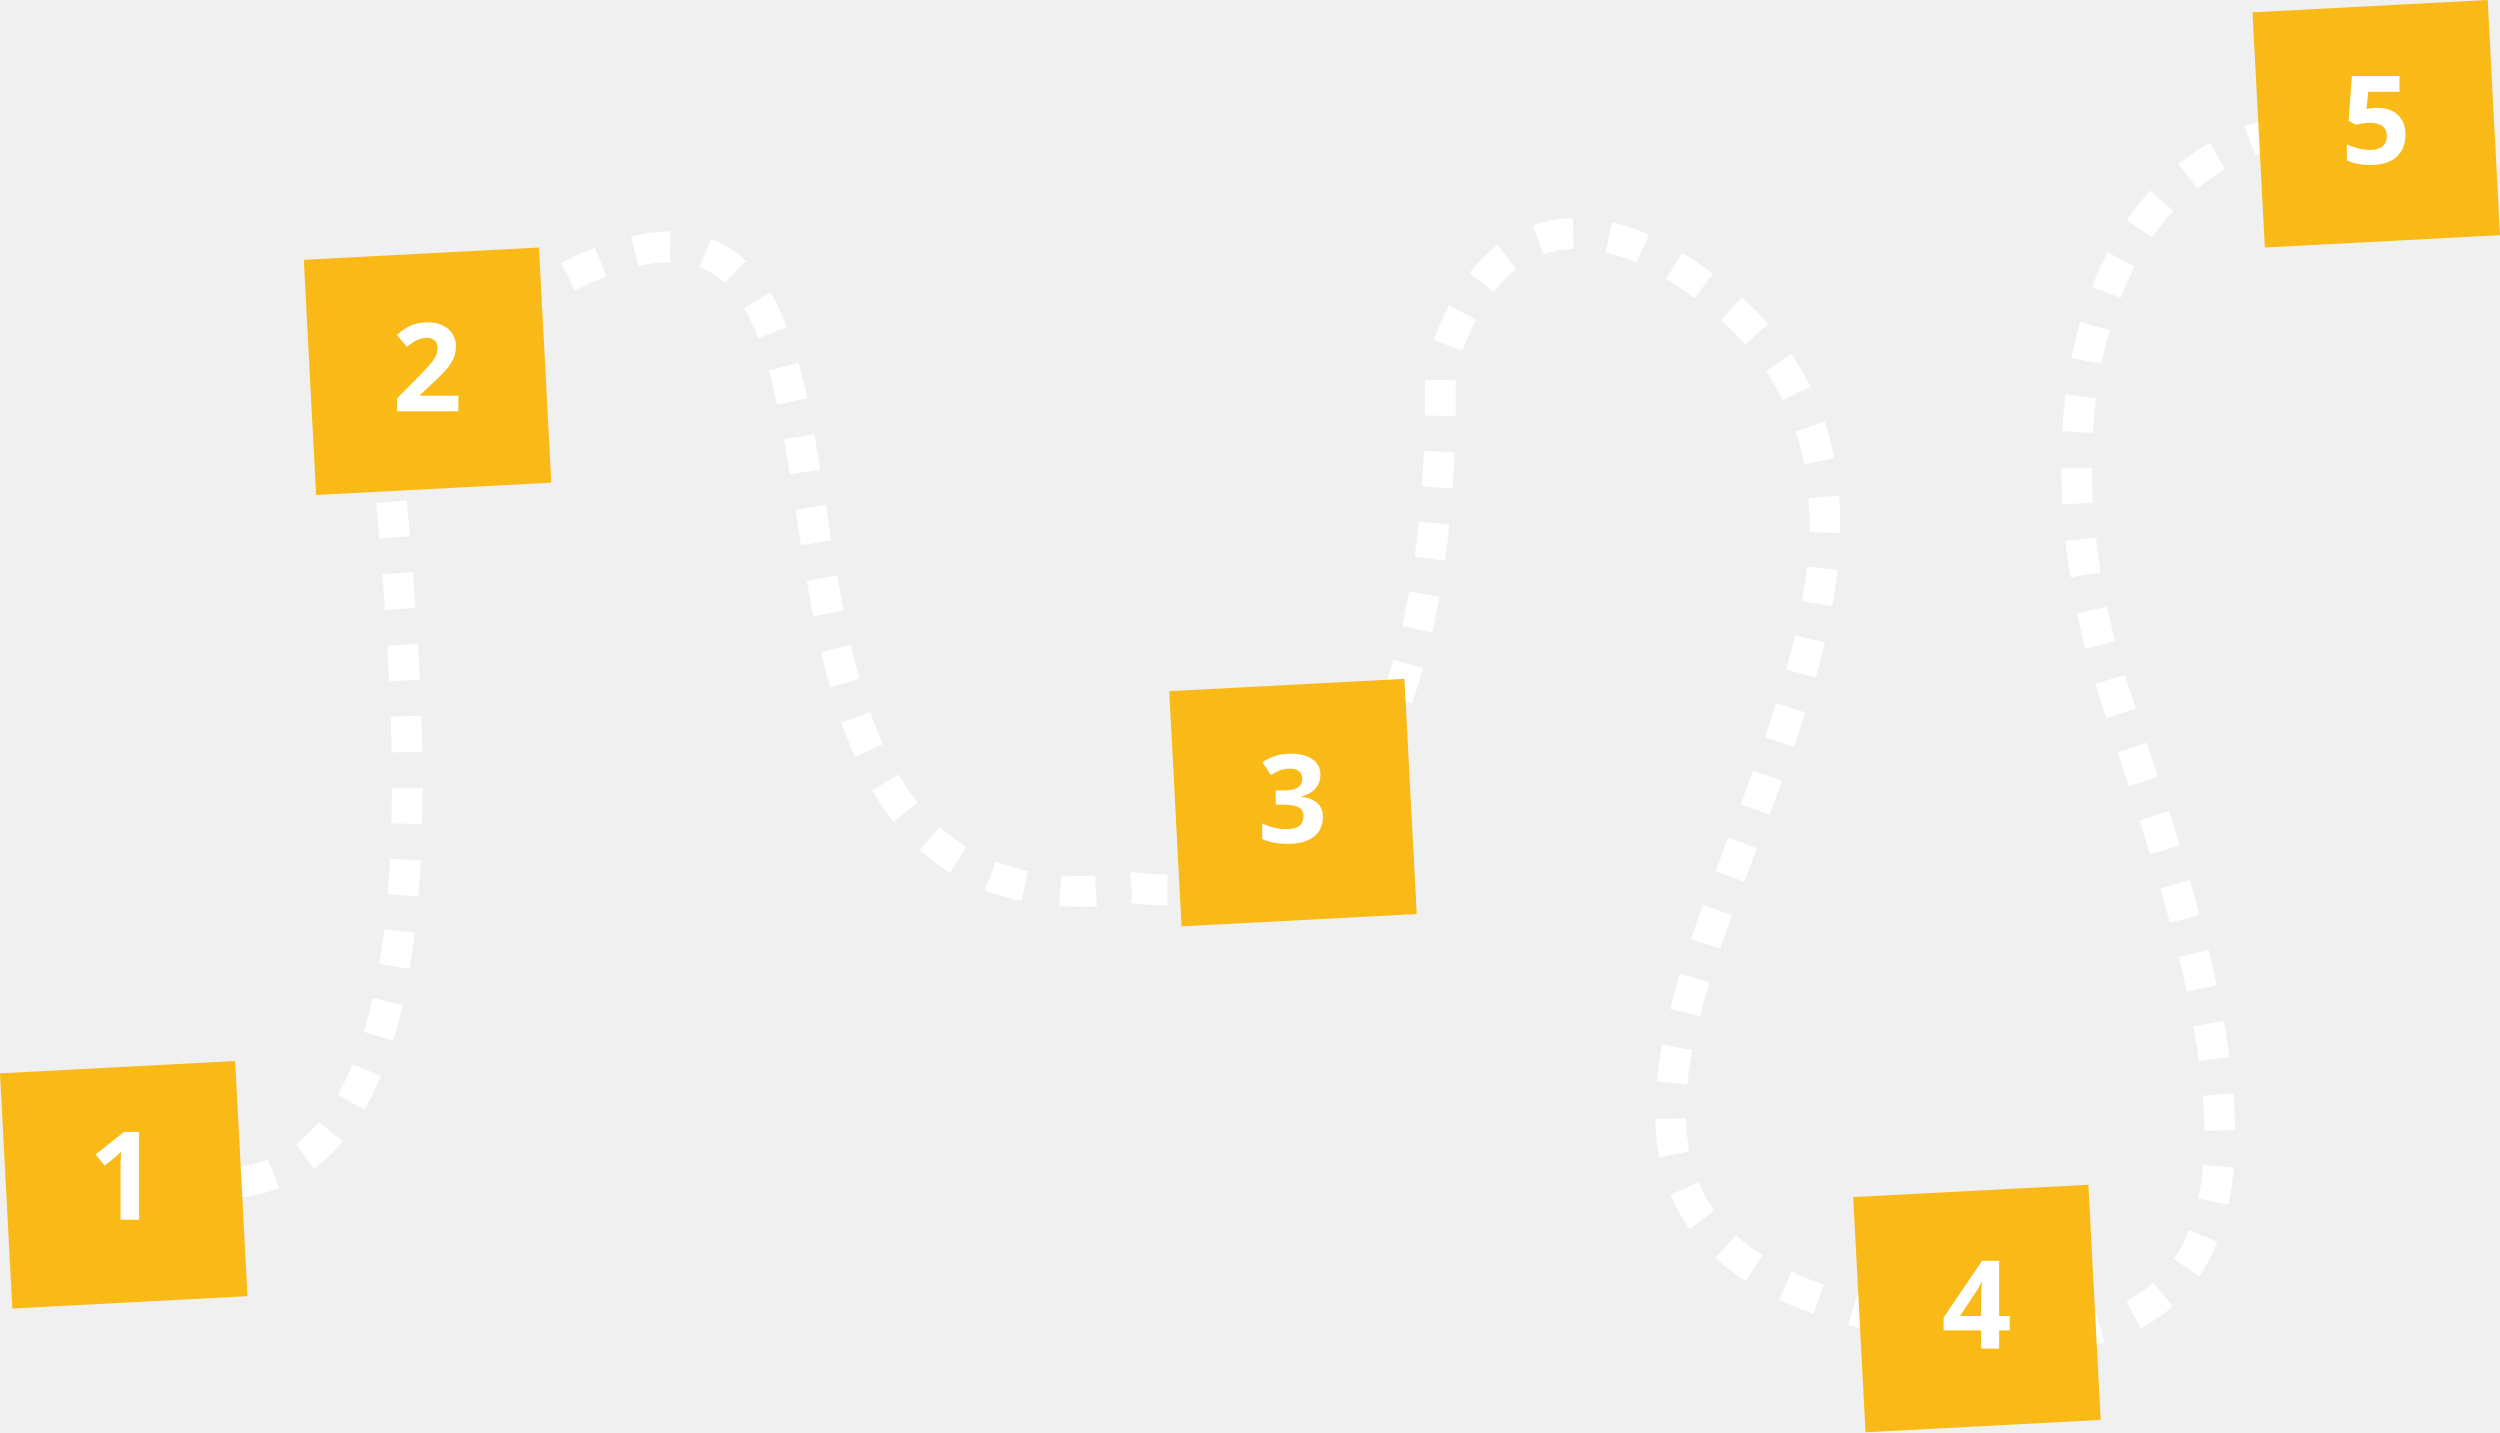
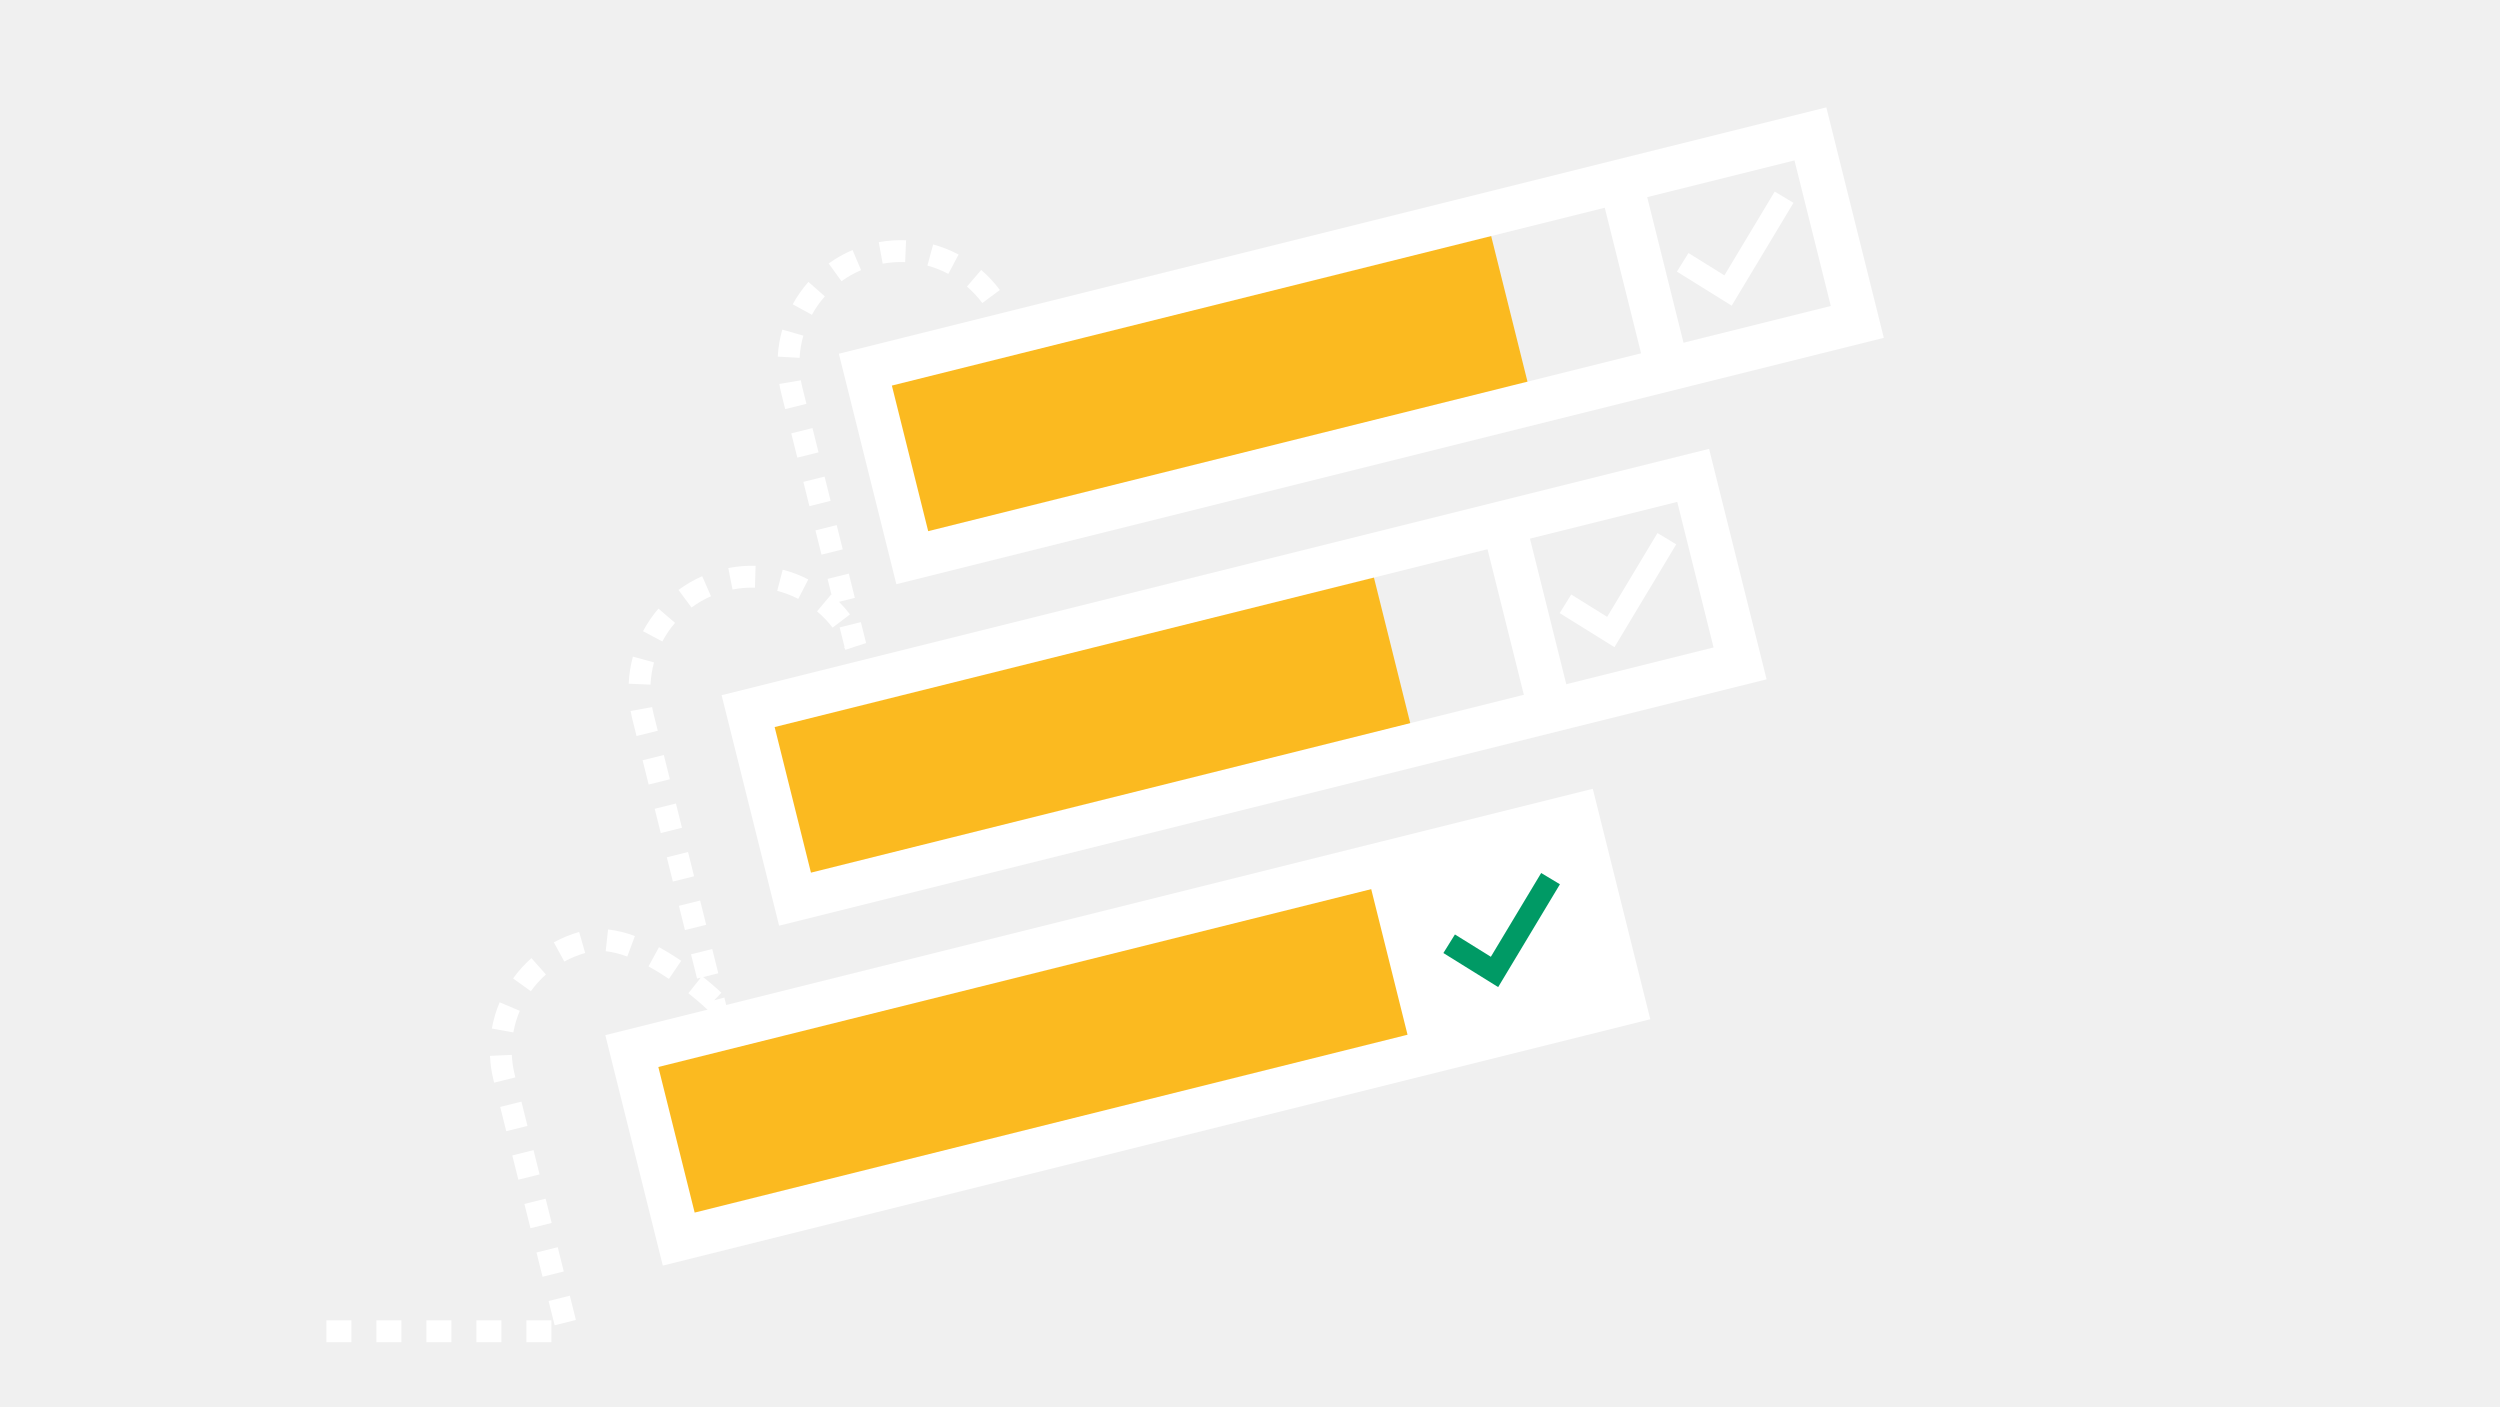
- <svg xmlns="http://www.w3.org/2000/svg" width="488.345" height="279.773" viewBox="0 0 488.345 279.773">
-   <g id="Group_1441" data-name="Group 1441" transform="translate(-619.656 -844.744)">
-     <path id="Path_1614" data-name="Path 1614" d="M-282.547,11569.416c73.975,18.928,36.042-157.584,43.609-151.932,130.453-106.531,36.416,110.557,144.938,95.666,66.169,8.176,59.486-99.555,60.025-101.381,9.541-32.323,30.7-29.115,44.3-20.936,93.852,56.414-66.742,177.357,37.232,205.113s67.609-66.766,49.773-121.946-3.109-119.876,59.664-108.845" transform="translate(935 -10495)" fill="none" stroke="#fff" stroke-width="6" stroke-dasharray="7" />
-     <g id="Group_1385" data-name="Group 1385" transform="translate(490.095 276)">
-       <rect id="Rectangle_216" data-name="Rectangle 216" width="46" height="46" transform="translate(129.561 778.408) rotate(-3)" fill="#f9b400" opacity="0.9" />
-       <text id="_1" data-name="1" transform="translate(153.561 807)" fill="#fff" font-size="24" font-family="sans-serif" font-weight="700">
-         <tspan x="-6.744" y="0">1</tspan>
-       </text>
-     </g>
-     <g id="Group_1386" data-name="Group 1386" transform="translate(360.439 117.088)">
-       <rect id="Rectangle_217" data-name="Rectangle 217" width="46" height="46" transform="translate(318.561 778.408) rotate(-3)" fill="#f9b400" opacity="0.9" />
-       <text id="_2" data-name="2" transform="translate(342.561 808)" fill="#fff" font-size="24" font-family="sans-serif" font-weight="700">
-         <tspan x="-6.744" y="0">2</tspan>
-       </text>
-     </g>
-     <g id="Group_1387" data-name="Group 1387" transform="translate(341.493 201.346)">
-       <rect id="Rectangle_218" data-name="Rectangle 218" width="46" height="46" transform="translate(506.561 778.408) rotate(-3)" fill="#f9b400" opacity="0.9" />
-       <text id="_3" data-name="3" transform="translate(530.561 808)" fill="#fff" font-size="24" font-family="sans-serif" font-weight="700">
-         <tspan x="-6.744" y="0">3</tspan>
-       </text>
-     </g>
-     <g id="Group_1388" data-name="Group 1388" transform="translate(289.095 300.172)">
-       <rect id="Rectangle_219" data-name="Rectangle 219" width="46" height="46" transform="translate(692.561 778.408) rotate(-3)" fill="#f9b400" opacity="0.9" />
-       <text id="_4" data-name="4" transform="translate(716.561 808)" fill="#fff" font-size="24" font-family="sans-serif" font-weight="700">
-         <tspan x="-6.744" y="0">4</tspan>
-       </text>
-     </g>
-     <g id="Group_1389" data-name="Group 1389" transform="translate(175.096 68.743)">
-       <rect id="Rectangle_1309" data-name="Rectangle 1309" width="46" height="46" transform="translate(884.561 778.408) rotate(-3)" fill="#f9b400" opacity="0.9" />
-       <text id="_5" data-name="5" transform="translate(908.561 808)" fill="#fff" font-size="24" font-family="sans-serif" font-weight="700">
-         <tspan x="-6.744" y="0">5</tspan>
-       </text>
+ <svg xmlns="http://www.w3.org/2000/svg" width="1600" height="900" viewBox="0 0 1600 900">
+   <defs>
+     <clipPath id="clip-Steps_to_become">
+       <rect width="1600" height="900" />
+     </clipPath>
+   </defs>
+   <g id="Steps_to_become" data-name="Steps to become" clip-path="url(#clip-Steps_to_become)">
+     <g id="Layer_2" data-name="Layer 2" transform="translate(0 -1011)">
+       <rect id="Rectangle_1" data-name="Rectangle 1" width="409.407" height="119.95" transform="matrix(0.97, -0.242, 0.242, 0.97, 553.832, 1247.576)" fill="#fbba20" />
+       <path id="Rectangle_2" data-name="Rectangle 2" d="M-14-14H637.53V138.058H-14ZM609.53,14H14v96.058H609.53Z" transform="matrix(0.97, -0.242, 0.242, 0.97, 553.832, 1247.576)" fill="#fff" />
+       <path id="Line_7" data-name="Line 7" d="M15.45,119.771-13.584,3.389,13.584-3.389,42.618,112.994Z" transform="translate(1037.238 1126.981)" fill="#fff" />
+       <path id="Path_8" data-name="Path 8" d="M1108.289,1206.634l-35.059-21.8,7.392-11.89,22.986,14.291,32.207-53.617,12,7.209Z" fill="#fff" />
+       <rect id="Rectangle_3" data-name="Rectangle 3" width="409.407" height="119.95" transform="matrix(0.97, -0.242, 0.242, 0.97, 478.801, 1466.128)" fill="#fbba20" />
+       <path id="Rectangle_4" data-name="Rectangle 4" d="M-14-14H637.53V138.058H-14ZM609.53,14H14v96.058H609.53Z" transform="matrix(0.97, -0.242, 0.242, 0.97, 478.801, 1466.128)" fill="#fff" />
+       <path id="Line_8" data-name="Line 8" d="M15.45,119.771-13.584,3.389,13.584-3.389,42.618,112.994Z" transform="translate(962.207 1345.532)" fill="#fff" />
+       <path id="Path_9" data-name="Path 9" d="M1033.258,1425.185l-35.059-21.8,7.392-11.89,22.986,14.291,32.207-53.617,12,7.209Z" fill="#fff" />
+       <rect id="Rectangle_5" data-name="Rectangle 5" width="497.873" height="119.95" transform="matrix(0.97, -0.242, 0.242, 0.97, 404.368, 1683.684)" fill="#fbba20" />
+       <rect id="Rectangle_6" data-name="Rectangle 6" width="125.701" height="119.95" transform="matrix(0.97, -0.242, 0.242, 0.97, 888.431, 1567.158)" fill="#fff" />
+       <path id="Rectangle_7" data-name="Rectangle 7" d="M-14-14H637.53V138.058H-14ZM609.53,14H14v96.058H609.53Z" transform="matrix(0.97, -0.242, 0.242, 0.97, 404.368, 1683.684)" fill="#fff" />
+       <path id="Line_9" data-name="Line 9" d="M15.45,119.771-13.584,3.389,13.584-3.389,42.618,112.994Z" transform="translate(887.774 1563.088)" fill="#fff" />
+       <path id="Path_10" data-name="Path 10" d="M958.825,1642.741l-35.059-21.8,7.392-11.89,22.986,14.291,32.207-53.617,12,7.209Z" fill="#009a65" />
+       <path id="Path_11" data-name="Path 11" d="M352.893,1870.017l-16,0,0-14,16,0Zm-32,0-16,0,0-14,16,0Zm-32,0-16,0,0-14,16,0Zm-32,0-16,0,0-14,16,0Zm-32,0-16,0,0-14,16,0Zm130.088-10.852-3.873-15.524,13.584-3.389,3.873,15.524Zm-7.746-31.048-3.873-15.524,13.584-3.389,3.873,15.524Zm-7.746-31.048-3.873-15.524,13.584-3.389,3.873,15.524ZM331.745,1766l-3.873-15.524,13.584-3.389,3.873,15.524ZM324,1734.956l-3.873-15.524,13.584-3.389,3.873,15.524Zm-7.746-31.048-.382-1.533a79.452,79.452,0,0,1-2.284-15.626l13.986-.629a65.424,65.424,0,0,0,1.881,12.866l.382,1.533Zm153.162-31.085-17.388-16.351c-.044-.042-4.492-4.266-11.454-9.795l7.918-9.973-2.368.591-3.873-15.524,13.584-3.389,3.873,15.524-9.669,2.412c7.058,5.651,11.462,9.841,11.653,10.023l-4.64,4.862,6.529-1.773Zm-140.876-1.071-13.776-2.5a78.96,78.96,0,0,1,5.023-16.788l12.884,5.476A64.945,64.945,0,0,0,328.539,1671.752Zm11.2-26.375-11.368-8.171a79.128,79.128,0,0,1,11.738-13.006l9.288,10.476A65.107,65.107,0,0,0,339.744,1645.377Zm88.37-7.875c-4.452-3.021-8.844-5.717-13.054-8.013l6.7-12.291c4.6,2.511,9.386,5.445,14.212,8.719Zm-66.937-11.117-6.728-12.277a79.038,79.038,0,0,1,16.208-6.657l3.853,13.459A65.014,65.014,0,0,0,361.177,1626.384Zm40.289-3.178a58.58,58.58,0,0,0-13.816-3.454l1.516-13.918a72.49,72.49,0,0,1,17.162,4.243Zm36.912-16.96-3.873-15.524,13.584-3.389,3.873,15.524Zm-7.746-31.048-3.873-15.524,13.584-3.389,3.873,15.524Zm-7.746-31.048-3.873-15.524,13.584-3.389,3.873,15.524Zm-7.746-31.048-3.873-15.524,13.584-3.389,3.873,15.524Zm-7.746-31.048-2.738-10.976q-.626-2.511-1.083-5.023l13.773-2.51q.377,2.071.894,4.143l2.738,10.976Zm8.958-32.882-13.987-.6a78.6,78.6,0,0,1,2.7-17.321l13.5,3.69A64.577,64.577,0,0,0,416.353,1449.17Zm124.7-22.27-.807-1.851.236-.107-3.093-12.4,13.584-3.389,3.331,13.353Zm-117.158-5.36-12.361-6.573a79.409,79.409,0,0,1,9.879-14.462l10.616,9.126A65.374,65.374,0,0,0,423.895,1421.54Zm108.964-8.852a64.889,64.889,0,0,0-9.953-10.421l8.988-10.734.322.271-2.571-10.307,13.584-3.389,3.873,15.524-10.143,2.531a78.747,78.747,0,0,1,7.04,8.044Zm-90.281-12.872-8.335-11.248a78.524,78.524,0,0,1,15.165-8.8l5.627,12.819A64.489,64.489,0,0,0,442.578,1399.816Zm68.316-5.53a65.14,65.14,0,0,0-13.467-5.145l3.514-13.552a79.177,79.177,0,0,1,16.365,6.251Zm-42.087-6-2.687-13.74a78.956,78.956,0,0,1,17.466-1.435l-.417,13.994A64.872,64.872,0,0,0,468.807,1388.287Zm56.964-22.314-3.873-15.524,13.584-3.389,3.873,15.524Zm-7.746-31.048-3.873-15.524,13.584-3.389,3.873,15.524Zm-7.746-31.048-3.873-15.524,13.584-3.389,3.873,15.524Zm-7.746-31.048-2.527-10.13q-.744-2.982-1.249-5.964l13.8-2.344q.417,2.458,1.03,4.919l2.527,10.13Zm9.208-32.821-13.979-.771a78.625,78.625,0,0,1,2.916-17.286l13.459,3.854A64.607,64.607,0,0,0,511.742,1240.006Zm127.765-12.11a65.588,65.588,0,0,0-3.589-10.51l12.814-5.638a79.614,79.614,0,0,1,4.358,12.759Zm-119.889-15.429-12.281-6.721a79.388,79.388,0,0,1,10.053-14.342l10.505,9.254A65.364,65.364,0,0,0,519.619,1212.468Zm109.063-7.531a64.846,64.846,0,0,0-9.825-10.541l9.117-10.624a78.886,78.886,0,0,1,11.949,12.819Zm-90.119-13.964-8.2-11.349a78.537,78.537,0,0,1,15.271-8.611l5.471,12.887A64.5,64.5,0,0,0,538.562,1190.972Zm68.379-4.7a65.178,65.178,0,0,0-13.4-5.307l3.678-13.508A79.2,79.2,0,0,1,613.5,1173.9Zm-42.01-6.511-2.521-13.771a78.809,78.809,0,0,1,17.482-1.223l-.588,13.988A64.8,64.8,0,0,0,564.932,1179.76Z" fill="#fff" />
    </g>
  </g>
</svg>
